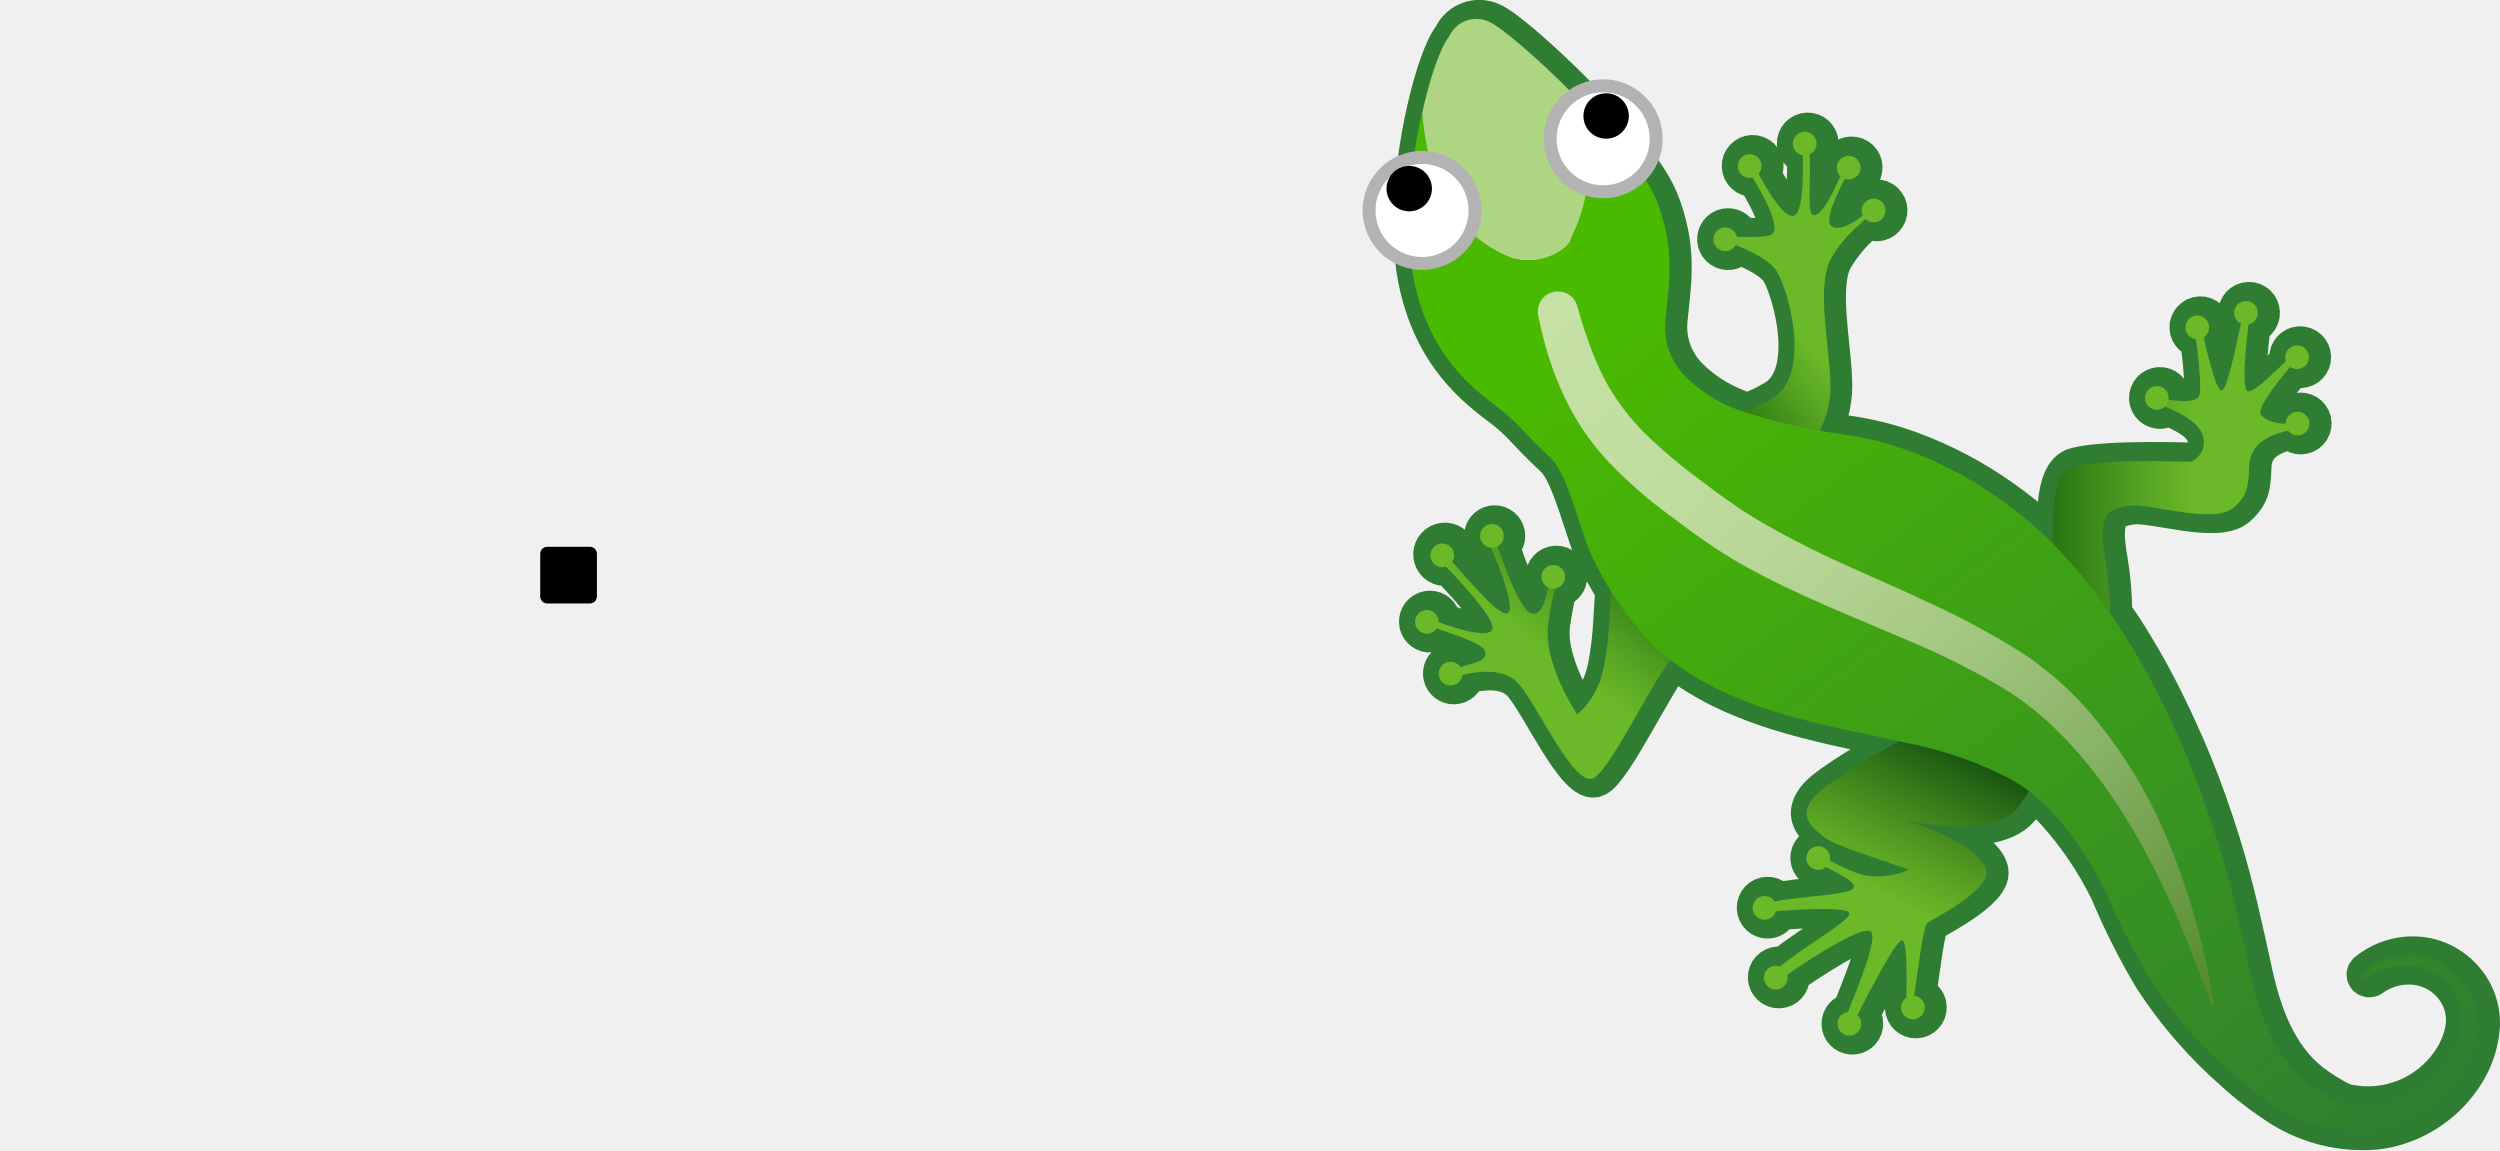
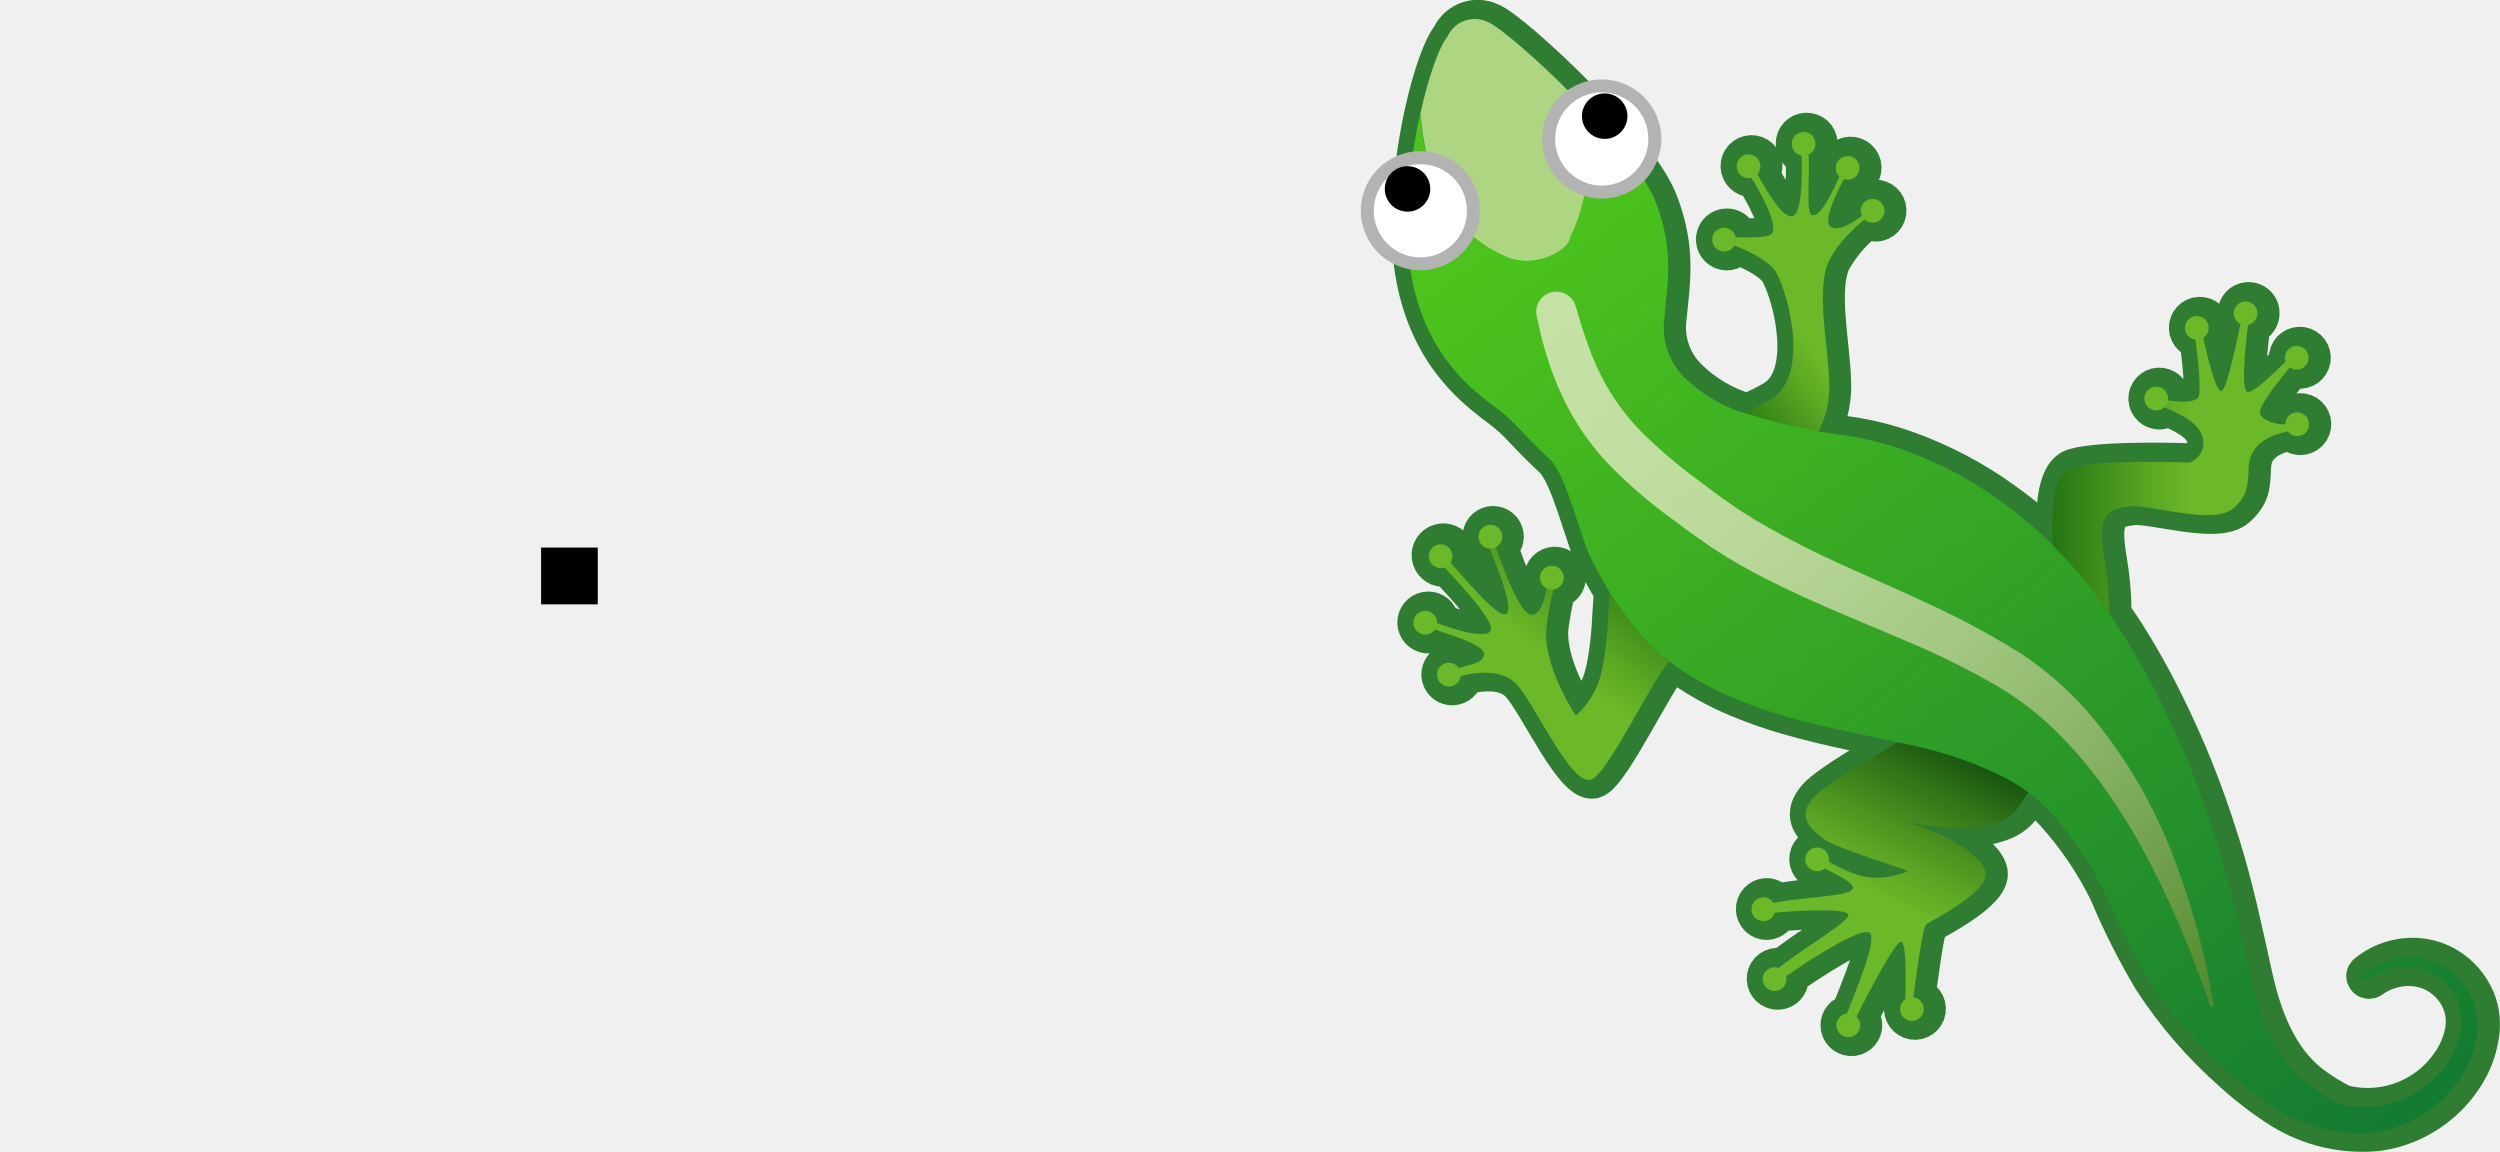
- <svg xmlns="http://www.w3.org/2000/svg" xmlns:xlink="http://www.w3.org/1999/xlink" width="263.75mm" height="121.35mm" version="1.1" viewBox="0 0 263.75 121.35">
+ <svg xmlns="http://www.w3.org/2000/svg" xmlns:xlink="http://www.w3.org/1999/xlink" width="263.36mm" height="121.35mm" version="1.1" viewBox="0 0 263.36 121.35">
  <defs>
    <linearGradient id="linear-gradient" x1="205.45" x2="218.79" y1="617.74" y2="599.78" gradientTransform="rotate(14.573 2375.9 -345.55)" gradientUnits="userSpaceOnUse">
      <stop stop-color="#13630f" offset="0" />
      <stop stop-color="#2a7915" offset=".139" />
      <stop stop-color="#59a623" offset=".457" />
      <stop stop-color="#6bb828" offset=".616" />
-     </linearGradient>
-     <linearGradient id="linear-gradient-2" x1="32.084" x2="16.132" y1="772.52" y2="793.38" gradientTransform="translate(-4.18 -717.55)" xlink:href="#linear-gradient" />
-     <linearGradient id="linear-gradient-3" x1="73.64" x2="102.73" y1="770.65" y2="770.65" gradientTransform="translate(-4.18 -717.55)" xlink:href="#linear-gradient" />
-     <linearGradient id="linear-gradient-4" x1="66.255" x2="53.119" y1="795.19" y2="821.73" gradientTransform="translate(-4.18 -717.55)" gradientUnits="userSpaceOnUse">
-       <stop stop-color="#134e0f" offset="0" />
-       <stop stop-color="#357719" offset=".21" />
-       <stop stop-color="#5ca624" offset=".48" />
-       <stop stop-color="#6bb828" offset=".616" />
-     </linearGradient>
-     <linearGradient id="linear-gradient-5" x1="9.811" x2="109.67" y1="715.42" y2="845.35" gradientTransform="translate(-4.18 -717.55)" gradientUnits="userSpaceOnUse">
-       <stop stop-color="#4aba00" offset=".24" />
-       <stop stop-color="#49b802" offset=".268" />
-       <stop stop-color="#2e7d32" offset="1" />
    </linearGradient>
    <linearGradient id="linear-gradient-6" x1="25.16" x2="94.433" y1="747.27" y2="820.74" gradientTransform="translate(-4.18 -717.55)" gradientUnits="userSpaceOnUse">
      <stop stop-color="#c5e1a5" offset=".017" />
      <stop stop-color="#c1dea1" offset=".198" />
      <stop stop-color="#b6d595" offset=".379" />
      <stop stop-color="#a3c781" offset=".559" />
      <stop stop-color="#88b265" offset=".739" />
      <stop stop-color="#669841" offset=".918" />
      <stop stop-color="#558b2f" offset=".997" />
    </linearGradient>
-     <linearGradient id="linearGradient3233" x1="205.45" x2="218.79" y1="617.74" y2="599.78" gradientTransform="rotate(14.573 2375.9 -345.55)" gradientUnits="userSpaceOnUse" xlink:href="#linear-gradient" />
+     <linearGradient id="linearGradient3088" x1="205.45" x2="218.79" y1="617.74" y2="599.78" gradientTransform="matrix(.79882 .20767 -.20767 .79882 15.595 -492.9)" gradientUnits="userSpaceOnUse" xlink:href="#linear-gradient" />
+     <linearGradient id="linear-gradient-2-0" x1="32.084" x2="16.132" y1="772.52" y2="793.38" gradientTransform="matrix(.82538 0 0 .82538 20.818 -582.56)" xlink:href="#linear-gradient" />
+     <linearGradient id="linear-gradient-3-5" x1="73.64" x2="102.73" y1="770.65" y2="770.65" gradientTransform="matrix(.82538 0 0 .82538 20.818 -582.56)" xlink:href="#linear-gradient" />
+     <linearGradient id="linear-gradient-4-5" x1="66.255" x2="53.119" y1="795.19" y2="821.73" gradientTransform="matrix(.82538 0 0 .82538 20.818 -582.56)" gradientUnits="userSpaceOnUse">
+       <stop stop-color="#134e0f" offset="0" />
+       <stop stop-color="#357719" offset=".21" />
+       <stop stop-color="#5ca624" offset=".48" />
+       <stop stop-color="#6bb828" offset=".616" />
+     </linearGradient>
+     <linearGradient id="linear-gradient-5-2" x1="9.811" x2="109.41" y1="715.42" y2="846.86" gradientTransform="matrix(.82538 0 0 .82538 20.818 -582.56)" gradientUnits="userSpaceOnUse" xlink:href="#linear-gradient-6">
+       <stop stop-color="#4cc41c" offset=".163" />
+       <stop stop-color="#173" offset="1" />
+     </linearGradient>
+     <linearGradient id="linearGradient8879" x1="25.16" x2="94.433" y1="747.27" y2="820.74" gradientTransform="matrix(.82538 0 0 .82538 20.818 -582.56)" gradientUnits="userSpaceOnUse" xlink:href="#linear-gradient-6" />
  </defs>
  <g transform="translate(-75.906 -79.156)">
-     <g transform="matrix(1.002 0 0 1.002 219.66 79.148)">
-       <path transform="translate(0 -.00187)" d="m117.26 105.12a7.341 7.341 0 0 0-2.24-2.97 7.076 7.076 0 0 0-2.97-1.4 7.362 7.362 0 0 0-2.76-0.04 7.735 7.735 0 0 0-2 0.63 7.641 7.641 0 0 0-1.16 0.69c-0.25 0.19-0.38 0.29-0.38 0.29a0.392 0.392 0 0 0-0.08 0.53 0.399 0.399 0 0 0 0.555 0.101l0.015-0.011s0.12-0.08 0.35-0.24a7.176 7.176 0 0 1 1.06-0.54 6.88 6.88 0 0 1 1.78-0.45 6.226 6.226 0 0 1 2.32 0.17 5.748 5.748 0 0 1 2.39 1.3 5.859 5.859 0 0 1 1.65 2.48 5.678 5.678 0 0 1 0.11 3.12 8.77 8.77 0 0 1-1.38 3.06 10.54 10.54 0 0 1-10.76 4.34c-0.19-0.04-0.38-0.1-0.57-0.15a20.972 20.972 0 0 1-3.32-2.07c-3.44-2.68-5.07-7.05-6.01-11.3-1.05-4.76-2.01-9.35-3.47-14.01-0.85-2.71-1.79-5.4-2.86-8.04-0.87-2.15-1.85-4.32-2.91-6.47a76.27 76.27 0 0 0-4.49-7.97c-0.35-0.54-0.73-1.07-1.1-1.6a33.32 33.32 0 0 0-0.48-5.63c-0.81-4.68 0.1-5.41 2.56-5.71 2.18-0.26 8.91 2.02 10.97 0.2 1.57-1.38 1.53-2.42 1.62-4.38 0.13-2.69 2.72-3.41 4.07-3.7a1.291 1.291 0 0 0 0.8 0.49 1.256 1.256 0 1 0-1.04-1.44 1.342 1.342 0 0 0 0.01 0.2 3.323 3.323 0 0 1-2.61-0.98c-0.44-0.68 1.85-3.5 3.08-4.98a1.462 1.462 0 0 0 0.51 0.22 1.256 1.256 0 1 0-1.04-1.44 1.241 1.241 0 0 0 0.07 0.61c-1.14 1.13-3.37 3.31-3.98 3.18-0.73-0.16-0.22-4.84 0.05-7.04a1.239 1.239 0 0 0 0.95-1.02 1.256 1.256 0 1 0-2.48-0.4 1.242 1.242 0 0 0 0.73 1.32c-0.49 2.21-1.44 6.9-1.99 7.03-0.59 0.15-1.42-3.36-1.93-5.59a1.23 1.23 0 0 0 0.55-0.84 1.256 1.256 0 1 0-1.44 1.04h0.05c0.3 2.11 0.63 5.44 0.32 6-0.37 0.66-2.04 0.55-3.19 0.37a1.254 1.254 0 1 0-1.44 1.07 1.222 1.222 0 0 0 1.04-0.34c1.69 0.74 3.55 1.61 3.99 3.07a2.183 2.183 0 0 1-1.32 2.74s-9.33-0.36-12.43 0.53c-2.11 0.6-2.12 4.87-1.96 8.21-0.5-0.5-0.99-1.02-1.51-1.49a43.44 43.44 0 0 0-4.06-3.25 41.036 41.036 0 0 0-9.93-5.24 31.977 31.977 0 0 0-6.39-1.6c-0.89-0.13-1.8-0.27-2.72-0.43a10.838 10.838 0 0 0 1.08-5.35c-0.09-3.7-1.46-9.8 0.06-12.69a14.852 14.852 0 0 1 3.68-4.23 1.189 1.189 0 0 0 0.63 0.32 1.256 1.256 0 1 0-1.04-1.44 1.182 1.182 0 0 0 0.13 0.72c-1.12 0.91-2.61 1.68-3.32 1.12-0.8-0.62 0.64-3.47 1.42-4.99a1.066 1.066 0 0 0 0.19 0.07 1.256 1.256 0 1 0-1.04-1.44 1.229 1.229 0 0 0 0.39 1.09c-0.71 1.61-2.11 4.59-2.97 4.04-0.54-0.35-0.13-4.05-0.29-6.33a1.234 1.234 0 0 0 0.73-0.92 1.256 1.256 0 1 0-1.44 1.04c0.06 1.89 0.05 5.99-0.92 6.35-0.91 0.34-2.37-1.9-3.76-4.41a1.195 1.195 0 0 0 0.32-0.62 1.256 1.256 0 1 0-1.44 1.04 1.199 1.199 0 0 0 0.5-0.02c0.85 1.4 2.89 4.88 2.13 5.87-0.35 0.46-2.24 0.39-3.79 0.37a1.234 1.234 0 0 0-1.02-0.99 1.256 1.256 0 1 0 0.88 1.86c1.64 0.62 3.78 1.71 4.41 2.86 1.36 2.45 3.57 10.91-0.64 13.38a20.24 20.24 0 0 1-2.74 1.33 14.841 14.841 0 0 1-6.21-3.65 7.453 7.453 0 0 1-2.18-6c0.26-2.81 0.72-5.37 0.22-8.48a19.357 19.357 0 0 0-1.29-4.46c-0.09-0.22-0.23-0.46-0.35-0.7-1.42-2.74-4.79-6.62-8.2-10.07-3.85-3.89-7.75-7.23-8.97-7.72a3.133 3.133 0 0 0-4.171 1.496l-0.029 0.064c-0.87 1.04-1.98 4.14-2.84 8.04-1.18 5.35-1.89 12.22-0.86 17.46 1.62 8.21 6.4 11.68 9.02 13.66 1.94 1.47 2.29 2.29 5.45 5.25 1.81 1.69 3.21 8.21 4.37 10.46 0.59 1.15 1.23 2.31 1.93 3.46l-0.17 2.65s-0.2 5.34-1.27 7.47a8.284 8.284 0 0 1-2.14 2.9s-3.66-5.41-3.05-9.52a36.157 36.157 0 0 1 0.72-3.74 1.241 1.241 0 0 0 1.06-1.03 1.256 1.256 0 0 0-2.48-0.4 1.227 1.227 0 0 0 0.69 1.3c-0.23 1.18-0.63 2.81-1.61 2.78-1.24-0.04-2.98-4.9-3.73-7.1a1.224 1.224 0 1 0-0.77 0.15c0.04 0.01 0.07-0.01 0.1 0 0.8 2 2.62 6.42 1.73 6.89-0.83 0.44-4.02-3.34-5.81-5.4a1.336 1.336 0 1 0-0.67 0.5c1.44 1.48 5.46 5.77 4.83 6.69-0.55 0.81-3.68-0.11-5.59-0.85a1.241 1.241 0 0 0-1.03-1.26 1.256 1.256 0 1 0 0.82 1.95c1.84 0.63 5.29 1.65 5.14 2.64-0.13 0.89-1.24 0.96-2.64 1.4a1.245 1.245 0 1 0 0.21 0.9v-0.06c1.56-0.38 4.34-0.82 5.9 0.9 1.96 2.15 5.83 10.96 7.89 9.96 1.8-0.87 6.14-10.1 8.14-12.44a30.932 30.932 0 0 0 6.98 3.99 46.68 46.68 0 0 0 5.33 1.85c2.18 0.63 4.4 1.14 6.62 1.62 1.62 0.36 3.36 0.7 5.13 1.1-2.26 1.27-7.62 4.36-8.89 5.79-1.63 1.83-0.61 3.05 0.71 4.07 0.83 0.64 0.37 0.7 9.25 3.66a8.305 8.305 0 0 1-3.66 0.71c-1.51 0-3.45-1-4.72-1.68 0-0.02 0.01-0.03 0.02-0.05a1.256 1.256 0 1 0-1.44 1.04 1.237 1.237 0 0 0 1-0.29c1.28 0.66 3.83 1.79 2.7 2.4-1.07 0.57-5.65 0.71-8.09 1.24a1.234 1.234 0 0 0-0.85-0.58 1.256 1.256 0 0 0-0.4 2.48 1.236 1.236 0 0 0 1.37-0.87c1.59-0.15 7.39-0.57 7.76 0.17 0.34 0.67-4.9 3.63-7.32 5.65a1.705 1.705 0 0 0-0.24-0.09 1.256 1.256 0 1 0 1.04 1.44 1.145 1.145 0 0 0-0.02-0.49c1.65-1.18 7.87-5.3 8.79-4.56 0.82 0.65-1.35 5.78-2.41 8.49a1.248 1.248 0 1 0 1.38 1.43 1.229 1.229 0 0 0-0.39-1.09c0.94-1.89 4.07-7.99 4.71-7.89 0.59 0.09 0.45 4.46 0.45 6.03a1.243 1.243 0 0 0-0.56 0.84 1.256 1.256 0 1 0 1.44-1.04h-0.06c0.42-2.85 0.96-7.39 1.42-7.7 0.61-0.41 6.51-3.35 6.2-5.39-0.31-2.03-4.78-4.27-7.93-5.18s8.54 2.54 11.39-1.73c0.39-0.58 0.72-1.08 1.03-1.53a15.042 15.042 0 0 1 2.38 2.13 36.359 36.359 0 0 1 5.71 8.44 71.907 71.907 0 0 0 4.64 9.19 47.627 47.627 0 0 0 8.42 9.72 37.265 37.265 0 0 0 5.12 3.91 16.329 16.329 0 0 0 9.82 2.36c0.3-0.03 0.6-0.07 0.9-0.13l0.23-0.04 0.24-0.05 0.41-0.1a13.739 13.739 0 0 0 1.84-0.63 13.047 13.047 0 0 0 5.98-5.19 10.603 10.603 0 0 0 1.43-3.81 7.12 7.12 0 0 0-0.36-3.99z" fill="none" stroke="#2e7d32" stroke-linecap="round" stroke-linejoin="round" stroke-width="4px" />
-       <path transform="translate(0 -.00187)" d="m40.73 18.152c0.3 0.52 3.37 5.25 2.46 6.43-0.47 0.61-3.62 0.28-5.12 0.39a0.224 0.224 0 0 0-0.04 0.44c1.53 0.4 4.83 1.79 5.64 3.26 1.36 2.45 3.57 10.91-0.64 13.38a25.6 25.6 0 0 1-9.08 3l-0.87 3.76 7.16 1.13 7.73-4.29a10.112 10.112 0 0 0 1.26-5.66c-0.09-3.7-1.46-9.8 0.06-12.69 1.46-2.79 4.33-4.63 4.55-5.01 0.22-0.37-0.2-0.51-0.41-0.28-1.08 1.12-3.18 2.49-4.07 1.8-1.01-0.78 1.59-5.18 1.85-5.87s-0.19-0.96-0.49-0.32-2.28 5.66-3.37 4.95c-0.65-0.42 0.07-5.64-0.46-7.48-0.29-1.02-0.61-0.18-0.58 0.36s0.33 6.82-0.88 7.26c-0.96 0.36-2.52-2.15-3.98-4.81-0.62-1.14-1.27-0.73-0.72 0.25z" fill="url(#linearGradient3233)" />
-       <path transform="translate(0 -.00187)" d="m26.01 64.862s-0.2 5.34-1.27 7.47a8.284 8.284 0 0 1-2.14 2.9s-3.66-5.41-3.05-9.52a23.57 23.57 0 0 1 1.03-4.74c0.19-0.58-0.57-0.8-0.8-0.19-0.24 0.61-0.47 3.9-1.84 3.85-1.5-0.05-3.76-7.24-4.06-8.08s-0.92-0.57-0.68 0.23 3.15 7.2 2.07 7.78c-0.94 0.5-4.91-4.43-6.45-6.11-0.47-0.52-1.3-0.18-0.54 0.71 0 0 6.1 6.09 5.34 7.2-0.66 0.96-5-0.53-6.56-1.25-0.51-0.24-0.95 0.15-0.32 0.64 0.63 0.5 6.4 1.81 6.21 3.09-0.15 0.99-1.52 0.96-3.17 1.58-1.07 0.4-1.18 1.15-0.2 0.9s4.87-1.5 6.83 0.66 5.83 10.96 7.89 9.96 7.46-12.96 8.84-12.98c0.94-0.01-6.73-10.5-6.73-10.5z" fill="url(#linear-gradient-2)" />
-       <path transform="translate(0 -.00187)" d="m69.46 61.442s3.35 1.73 3.46-0.51c0.1-2.24-1.26-10.9 1.8-11.77 3.1-0.89 12.43-0.53 12.43-0.53a2.183 2.183 0 0 0 1.32-2.74c-0.5-1.67-2.84-2.56-4.67-3.37-0.4-0.18-0.55-0.82 0.08-0.63s3.67 0.75 4.18-0.16c0.42-0.76-0.33-6.61-0.6-7.62s0.47-1.11 0.71-0.3c0.25 0.81 1.51 7.51 2.32 7.3 0.68-0.17 2.01-7.43 2.25-8.12 0.25-0.69 0.71-0.54 0.66 0.1s-1.09 7.92-0.17 8.12c0.72 0.16 3.76-2.98 4.5-3.69s1.03-0.25 0.66 0.25c-0.37 0.49-4.38 4.98-3.81 5.86 0.54 0.84 2.39 1.18 3.32 0.89 0.93-0.3 0.64 0.45 0.3 0.66-0.34 0.22-4.67 0.39-4.85 3.89-0.1 1.96-0.05 3-1.62 4.38-2.07 1.82-8.79-0.46-10.97-0.2-2.46 0.3-3.37 1.03-2.56 5.71s0.7 10.86-1.23 12.89-2.54 1.8-2.54 1.8z" fill="url(#linear-gradient-3)" />
-       <path transform="translate(0 -.00187)" d="m57.51 77.482s-8.29 4.53-9.91 6.36-0.61 3.05 0.71 4.07c0.83 0.64 0.37 0.7 9.25 3.66a8.305 8.305 0 0 1-3.66 0.71c-1.75 0-4.09-1.35-5.27-1.98s-1.22 0.15-0.41 0.7 4.55 1.99 3.23 2.7c-1.11 0.6-6.02 0.72-8.37 1.3-1.48 0.37-0.73 1.09 0.07 1 0.81-0.1 7.69-0.67 8.09 0.14 0.35 0.7-5.35 3.88-7.61 5.9-1.37 1.22 0.07 1.4 0.7 0.89 0.63-0.52 8.15-5.66 9.17-4.84 0.85 0.68-1.56 6.29-2.55 8.86-0.55 1.44 0.59 1.11 0.89 0.48s4.24-8.52 4.97-8.41c0.64 0.1 0.42 5.24 0.45 6.37s0.63 0.71 0.73 0.06c0.42-2.76 1.01-7.97 1.5-8.3 0.61-0.41 6.51-3.35 6.2-5.39-0.3-2.03-4.78-4.27-7.93-5.18s8.54 2.54 11.39-1.73 3.35-4.88 3.35-4.88z" fill="url(#linear-gradient-4)" />
-       <g fill="#6bb828">
-         <circle cx="87.89" cy="34.48" r="1.25" />
-         <circle cx="40.76" cy="17.49" r="1.25" />
-         <circle cx="8.39" cy="58.48" r="1.25" />
-         <circle cx="6.77" cy="65.48" r="1.25" />
-         <circle cx="9.26" cy="70.93" r="1.25" />
-         <circle cx="47.97" cy="90.35" r="1.25" />
-         <circle cx="42.32" cy="95.6" r="1.25" />
-         <circle cx="43.5" cy="102.95" r="1.25" />
-         <circle cx="51.25" cy="107.8" r="1.25" />
-         <circle cx="57.94" cy="106.09" r="1.25" />
-         <circle cx="20.08" cy="60.74" r="1.25" />
-         <circle cx="46.55" cy="15.13" r="1.25" />
-         <circle cx="51.18" cy="17.66" r="1.25" />
-         <circle cx="53.8" cy="22.17" r="1.25" />
-         <circle cx="38.19" cy="25.2" r="1.25" />
-         <circle cx="13.62" cy="56.43" r="1.25" />
-         <circle cx="93.01" cy="32.95" r="1.25" />
-         <circle cx="98.39" cy="37.62" r="1.25" />
-         <circle cx="98.44" cy="44.61" r="1.25" />
-         <circle cx="83.63" cy="41.91" r="1.25" />
+     <g transform="matrix(1.214 0 0 1.214 189.8 67.392)">
+       <path d="m121.05 96.447a6.059 6.059 0 0 0-1.849-2.451 5.84 5.84 0 0 0-2.451-1.155 6.077 6.077 0 0 0-2.278-0.033 6.384 6.384 0 0 0-1.651 0.52 6.307 6.307 0 0 0-0.957 0.57c-0.206 0.157-0.314 0.239-0.314 0.239a0.323 0.323 0 0 0-0.066 0.437 0.329 0.329 0 0 0 0.458 0.083l0.012-0.009s0.099-0.066 0.289-0.198a5.923 5.923 0 0 1 0.875-0.446 5.679 5.679 0 0 1 1.469-0.371 5.138 5.138 0 0 1 1.915 0.14 4.745 4.745 0 0 1 1.973 1.073 4.836 4.836 0 0 1 1.362 2.047 4.687 4.687 0 0 1 0.091 2.575 7.238 7.238 0 0 1-1.139 2.526 8.699 8.699 0 0 1-8.881 3.582c-0.157-0.033-0.314-0.083-0.47-0.124a17.31 17.31 0 0 1-2.74-1.708c-2.839-2.212-4.185-5.819-4.96-9.327-0.867-3.929-1.659-7.717-2.864-11.564-0.702-2.237-1.477-4.457-2.361-6.636-0.718-1.775-1.527-3.566-2.402-5.34a62.951 62.951 0 0 0-3.706-6.578c-0.289-0.446-0.603-0.883-0.908-1.321a27.502 27.502 0 0 0-0.396-4.647c-0.669-3.863 0.083-4.465 2.113-4.713 1.799-0.215 7.354 1.667 9.054 0.165 1.296-1.139 1.263-1.997 1.337-3.615 0.107-2.22 2.245-2.814 3.359-3.054a1.066 1.066 0 0 0 0.66 0.404 1.037 1.037 0 1 0-0.858-1.188 1.108 1.108 0 0 0 8e-3 0.165 2.743 2.743 0 0 1-2.154-0.809c-0.363-0.561 1.527-2.889 2.542-4.11a1.207 1.207 0 0 0 0.421 0.182 1.037 1.037 0 1 0-0.858-1.188 1.025 1.025 0 0 0 0.058 0.503c-0.941 0.933-2.781 2.732-3.285 2.625-0.603-0.132-0.182-3.995 0.041-5.811a1.023 1.023 0 0 0 0.784-0.842 1.037 1.037 0 1 0-2.047-0.33 1.025 1.025 0 0 0 0.603 1.089c-0.404 1.824-1.188 5.695-1.643 5.802-0.487 0.124-1.172-2.773-1.593-4.614a1.015 1.015 0 0 0 0.454-0.693 1.037 1.037 0 1 0-1.188 0.858h0.041c0.248 1.742 0.52 4.49 0.264 4.952-0.305 0.545-1.684 0.454-2.633 0.305a1.035 1.035 0 1 0-1.188 0.883 1.009 1.009 0 0 0 0.858-0.281c1.395 0.611 2.93 1.329 3.293 2.534a1.802 1.802 0 0 1-1.089 2.261s-7.701-0.297-10.259 0.437c-1.742 0.495-1.75 4.02-1.618 6.776-0.413-0.413-0.817-0.842-1.246-1.23a35.854 35.854 0 0 0-3.351-2.683 33.87 33.87 0 0 0-8.196-4.325 26.393 26.393 0 0 0-5.274-1.321c-0.735-0.107-1.486-0.223-2.245-0.355a8.946 8.946 0 0 0 0.891-4.416c-0.074-3.054-1.205-8.089 0.05-10.474a12.258 12.258 0 0 1 3.037-3.491 0.981 0.981 0 0 0 0.52 0.264 1.037 1.037 0 1 0-0.858-1.188 0.976 0.976 0 0 0 0.107 0.594c-0.924 0.751-2.154 1.387-2.74 0.924-0.66-0.512 0.528-2.864 1.172-4.119a0.88 0.88 0 0 0 0.157 0.058 1.037 1.037 0 1 0-0.858-1.188 1.015 1.015 0 0 0 0.322 0.9c-0.586 1.329-1.742 3.788-2.451 3.334-0.446-0.289-0.107-3.343-0.239-5.225a1.018 1.018 0 0 0 0.603-0.759 1.037 1.037 0 1 0-1.188 0.858c0.05 1.56 0.041 4.944-0.759 5.241-0.751 0.281-1.956-1.568-3.103-3.64a0.987 0.987 0 0 0 0.264-0.512 1.037 1.037 0 1 0-1.188 0.858 0.99 0.99 0 0 0 0.413-0.017c0.702 1.155 2.385 4.028 1.758 4.845-0.289 0.38-1.849 0.322-3.128 0.305a1.018 1.018 0 0 0-0.842-0.817 1.037 1.037 0 1 0 0.726 1.535c1.354 0.512 3.12 1.411 3.64 2.361 1.123 2.022 2.947 9.005-0.528 11.044a16.706 16.706 0 0 1-2.261 1.098 12.249 12.249 0 0 1-5.126-3.013 6.152 6.152 0 0 1-1.799-4.952c0.215-2.319 0.594-4.432 0.182-6.999a15.976 15.976 0 0 0-1.065-3.681c-0.074-0.182-0.19-0.38-0.289-0.578-1.172-2.261-3.954-5.464-6.768-8.312-3.178-3.211-6.397-5.968-7.404-6.372a2.586 2.586 0 0 0-3.442 1.235l-0.024 0.053c-0.718 0.858-1.634 3.417-2.344 6.636-0.974 4.416-1.56 10.086-0.71 14.411 1.337 6.776 5.282 9.64 7.445 11.275 1.601 1.213 1.89 1.89 4.498 4.333 1.494 1.395 2.65 6.776 3.607 8.633 0.487 0.949 1.015 1.907 1.593 2.856l-0.14 2.187s-0.165 4.407-1.048 6.166a6.837 6.837 0 0 1-1.766 2.394s-3.021-4.465-2.517-7.858a29.843 29.843 0 0 1 0.594-3.087 1.024 1.024 0 0 0 0.875-0.85 1.037 1.037 0 0 0-2.047-0.33 1.013 1.013 0 0 0 0.57 1.073c-0.19 0.974-0.52 2.319-1.329 2.295-1.024-0.033-2.46-4.044-3.079-5.86a1.011 1.011 0 1 0-0.636 0.124c0.033 0.008 0.058-0.008 0.083 0 0.66 1.651 2.163 5.299 1.428 5.687-0.685 0.363-3.318-2.757-4.795-4.457a1.103 1.103 0 1 0-0.553 0.413c1.188 1.222 4.507 4.762 3.987 5.522-0.454 0.669-3.037-0.091-4.614-0.702a1.024 1.024 0 0 0-0.85-1.04 1.037 1.037 0 1 0 0.677 1.609c1.519 0.52 4.366 1.362 4.242 2.179-0.107 0.735-1.024 0.792-2.179 1.155a1.028 1.028 0 1 0 0.173 0.743v-0.05c1.288-0.314 3.582-0.677 4.87 0.743 1.618 1.775 4.812 9.046 6.512 8.221 1.486-0.718 5.068-8.336 6.719-10.268a25.53 25.53 0 0 0 5.761 3.293 38.529 38.529 0 0 0 4.399 1.527c1.799 0.52 3.632 0.941 5.464 1.337 1.337 0.297 2.773 0.578 4.234 0.908-1.865 1.048-6.289 3.599-7.338 4.779-1.345 1.51-0.503 2.517 0.586 3.359 0.685 0.528 0.305 0.578 7.635 3.021a6.855 6.855 0 0 1-3.021 0.586c-1.246 0-2.848-0.825-3.896-1.387 0-0.017 0.008-0.025 0.017-0.041a1.037 1.037 0 1 0-1.188 0.858 1.021 1.021 0 0 0 0.825-0.239c1.056 0.545 3.161 1.477 2.228 1.981-0.883 0.47-4.663 0.586-6.677 1.024a1.018 1.018 0 0 0-0.702-0.479 1.037 1.037 0 0 0-0.33 2.047 1.02 1.02 0 0 0 1.131-0.718c1.312-0.124 6.099-0.47 6.405 0.14 0.281 0.553-4.044 2.996-6.042 4.663a1.407 1.407 0 0 0-0.198-0.074 1.037 1.037 0 1 0 0.858 1.188 0.945 0.945 0 0 0-0.017-0.404c1.362-0.974 6.496-4.375 7.255-3.764 0.677 0.536-1.114 4.771-1.989 7.007a1.03 1.03 0 1 0 1.139 1.18 1.015 1.015 0 0 0-0.322-0.9c0.776-1.56 3.359-6.595 3.888-6.512 0.487 0.074 0.371 3.681 0.371 4.977a1.026 1.026 0 0 0-0.462 0.693 1.037 1.037 0 1 0 1.188-0.858h-0.05c0.347-2.352 0.792-6.099 1.172-6.355 0.503-0.338 5.373-2.765 5.117-4.449-0.256-1.675-3.945-3.524-6.545-4.275-2.6-0.751 7.049 2.096 9.401-1.428 0.322-0.479 0.594-0.891 0.85-1.263a12.415 12.415 0 0 1 1.964 1.758 30.01 30.01 0 0 1 4.713 6.966 59.35 59.35 0 0 0 3.83 7.585 39.31 39.31 0 0 0 6.95 8.023 30.757 30.757 0 0 0 4.226 3.227 13.477 13.477 0 0 0 8.105 1.948c0.248-0.025 0.495-0.058 0.743-0.107l0.19-0.033 0.198-0.041 0.338-0.083a11.34 11.34 0 0 0 1.519-0.52 10.768 10.768 0 0 0 4.936-4.284 8.752 8.752 0 0 0 1.18-3.145 5.877 5.877 0 0 0-0.297-3.293z" fill="none" stroke="#2e7d32" stroke-linecap="round" stroke-linejoin="round" stroke-width="3.301px" />
+       <g stroke-width=".825">
+         <path d="m57.885 24.664c0.248 0.429 2.781 4.333 2.03 5.307-0.388 0.503-2.988 0.231-4.226 0.322a0.185 0.185 0 0 0-0.033 0.363c1.263 0.33 3.987 1.477 4.655 2.691 1.123 2.022 2.947 9.005-0.528 11.044a21.129 21.129 0 0 1-7.494 2.476l-0.718 3.103 5.91 0.933 6.38-3.541a8.346 8.346 0 0 0 1.04-4.672c-0.074-3.054-1.205-8.089 0.05-10.474 1.205-2.303 3.574-3.821 3.756-4.135 0.182-0.305-0.165-0.421-0.338-0.231-0.891 0.924-2.625 2.055-3.359 1.486-0.834-0.644 1.312-4.275 1.527-4.845 0.215-0.57-0.157-0.792-0.404-0.264-0.248 0.528-1.882 4.672-2.781 4.086-0.536-0.347 0.058-4.655-0.38-6.174-0.239-0.842-0.503-0.149-0.479 0.297 0.025 0.446 0.272 5.629-0.726 5.992-0.792 0.297-2.08-1.775-3.285-3.97-0.512-0.941-1.048-0.603-0.594 0.206z" fill="url(#linearGradient3088)" />
+         <path d="m45.736 63.218s-0.165 4.407-1.048 6.166a6.837 6.837 0 0 1-1.766 2.394s-3.021-4.465-2.517-7.858a19.454 19.454 0 0 1 0.85-3.912c0.157-0.479-0.47-0.66-0.66-0.157-0.198 0.503-0.388 3.219-1.519 3.178-1.238-0.041-3.103-5.976-3.351-6.669s-0.759-0.47-0.561 0.19c0.198 0.66 2.6 5.943 1.708 6.421-0.776 0.413-4.053-3.656-5.324-5.043-0.388-0.429-1.073-0.149-0.446 0.586 0 0 5.035 5.027 4.407 5.943-0.545 0.792-4.127-0.437-5.415-1.032-0.421-0.198-0.784 0.124-0.264 0.528 0.52 0.413 5.282 1.494 5.126 2.55-0.124 0.817-1.255 0.792-2.616 1.304-0.883 0.33-0.974 0.949-0.165 0.743 0.809-0.206 4.02-1.238 5.637 0.545 1.618 1.783 4.812 9.046 6.512 8.221s6.157-10.697 7.296-10.713c0.776-0.008-5.555-8.666-5.555-8.666z" fill="url(#linear-gradient-2-0)" />
+         <path d="m81.598 60.395s2.765 1.428 2.856-0.421c0.083-1.849-1.04-8.997 1.486-9.715 2.559-0.735 10.259-0.437 10.259-0.437a1.802 1.802 0 0 0 1.089-2.261c-0.413-1.378-2.344-2.113-3.854-2.781-0.33-0.149-0.454-0.677 0.066-0.52 0.52 0.157 3.029 0.619 3.45-0.132 0.347-0.627-0.272-5.456-0.495-6.289-0.223-0.834 0.388-0.916 0.586-0.248 0.206 0.669 1.246 6.199 1.915 6.025 0.561-0.14 1.659-6.133 1.857-6.702 0.206-0.57 0.586-0.446 0.545 0.083-0.041 0.528-0.9 6.537-0.14 6.702 0.594 0.132 3.103-2.46 3.714-3.046s0.85-0.206 0.545 0.206c-0.305 0.404-3.615 4.11-3.145 4.837 0.446 0.693 1.973 0.974 2.74 0.735 0.768-0.248 0.528 0.371 0.248 0.545-0.281 0.182-3.854 0.322-4.003 3.211-0.083 1.618-0.041 2.476-1.337 3.615-1.708 1.502-7.255-0.38-9.054-0.165-2.03 0.248-2.781 0.85-2.113 4.713 0.669 3.863 0.578 8.964-1.015 10.639-1.593 1.675-2.096 1.486-2.096 1.486z" fill="url(#linear-gradient-3-5)" />
+         <path d="m71.735 73.634s-6.842 3.739-8.18 5.249c-1.337 1.51-0.503 2.517 0.586 3.359 0.685 0.528 0.305 0.578 7.635 3.021a6.855 6.855 0 0 1-3.021 0.586c-1.444 0-3.376-1.114-4.35-1.634s-1.007 0.124-0.338 0.578 3.756 1.643 2.666 2.228c-0.916 0.495-4.969 0.594-6.908 1.073-1.222 0.305-0.603 0.9 0.058 0.825 0.669-0.083 6.347-0.553 6.677 0.116 0.289 0.578-4.416 3.203-6.281 4.87-1.131 1.007 0.058 1.155 0.578 0.735 0.52-0.429 6.727-4.672 7.569-3.995 0.702 0.561-1.288 5.192-2.105 7.313-0.454 1.188 0.487 0.916 0.735 0.396s3.5-7.032 4.102-6.941c0.528 0.083 0.347 4.325 0.371 5.258 0.025 0.933 0.52 0.586 0.603 0.05 0.347-2.278 0.834-6.578 1.238-6.851 0.503-0.338 5.373-2.765 5.117-4.449-0.248-1.675-3.945-3.524-6.545-4.275s7.049 2.096 9.401-1.428c2.352-3.524 2.765-4.028 2.765-4.028z" fill="url(#linear-gradient-4-5)" />
      </g>
-       <path transform="translate(0 -.00187)" d="m116.91 105.12a7.341 7.341 0 0 0-2.24-2.97 7.076 7.076 0 0 0-2.97-1.4 7.362 7.362 0 0 0-2.76-0.04 7.735 7.735 0 0 0-2 0.63 7.641 7.641 0 0 0-1.16 0.69c-0.25 0.19-0.38 0.29-0.38 0.29a0.392 0.392 0 0 0-0.08 0.53 0.399 0.399 0 0 0 0.555 0.101l0.015-0.011s0.12-0.08 0.35-0.24a7.176 7.176 0 0 1 1.06-0.54 6.88 6.88 0 0 1 1.78-0.45 6.226 6.226 0 0 1 2.32 0.17 5.748 5.748 0 0 1 2.39 1.3 5.86 5.86 0 0 1 1.65 2.48 5.679 5.679 0 0 1 0.11 3.12 8.77 8.77 0 0 1-1.38 3.06 10.54 10.54 0 0 1-10.76 4.34c-0.19-0.04-0.38-0.1-0.57-0.15a20.974 20.974 0 0 1-3.32-2.07c-3.44-2.68-5.07-7.05-6.01-11.3-1.05-4.76-2.01-9.35-3.47-14.01-0.85-2.71-1.79-5.4-2.86-8.04-0.87-2.15-1.85-4.32-2.91-6.47a76.266 76.266 0 0 0-4.49-7.97 52.012 52.012 0 0 0-8.54-10.3 43.436 43.436 0 0 0-4.06-3.25 41.037 41.037 0 0 0-9.93-5.24 31.977 31.977 0 0 0-6.39-1.6 59.656 59.656 0 0 1-10.05-2.21 15.456 15.456 0 0 1-6.75-3.84 7.453 7.453 0 0 1-2.18-6c0.26-2.81 0.72-5.37 0.22-8.48a19.357 19.357 0 0 0-1.29-4.46c-0.09-0.22-0.23-0.46-0.35-0.7-1.42-2.74-4.79-6.62-8.2-10.07 1.81 4.83 2.21 9.9-0.32 14.98 0 1.05-3.15 3.15-6.3 2.1-6.42-2.57-8.91-8.68-9.4-15.19-1.18 5.35-1.89 12.22-0.86 17.46 1.62 8.21 6.4 11.68 9.02 13.66 1.94 1.47 2.29 2.29 5.45 5.25 1.81 1.69 3.21 8.21 4.37 10.46a36.068 36.068 0 0 0 6.16 9.02c0.38 0.38 0.77 0.74 1.18 1.08a30.159 30.159 0 0 0 7.83 4.64 46.676 46.676 0 0 0 5.33 1.85c2.18 0.63 4.4 1.14 6.62 1.62 2.1 0.46 4.39 0.91 6.71 1.45a39.164 39.164 0 0 1 9.99 3.55 17.133 17.133 0 0 1 4.5 3.5 36.36 36.36 0 0 1 5.71 8.44 71.911 71.911 0 0 0 4.64 9.19 47.627 47.627 0 0 0 8.42 9.72 37.263 37.263 0 0 0 5.12 3.91 16.329 16.329 0 0 0 9.82 2.36c0.3-0.03 0.6-0.07 0.9-0.13l0.23-0.04 0.24-0.05 0.41-0.1a13.742 13.742 0 0 0 1.84-0.63 13.047 13.047 0 0 0 5.98-5.19 10.603 10.603 0 0 0 1.43-3.81 7.239 7.239 0 0 0-0.37-4z" fill="url(#linear-gradient-5)" />
-       <path transform="translate(0 -.00187)" d="m15.66 27.102c3.15 1.05 6.3-1.05 6.3-2.1 2.54-5.07 2.13-10.14 0.32-14.98-3.85-3.89-7.75-7.23-8.97-7.72a3.133 3.133 0 0 0-4.171 1.496l-0.029 0.064c-0.87 1.04-1.98 4.14-2.84 8.04 0.48 6.53 2.97 12.63 9.39 15.2z" fill="#aed581" />
-       <path transform="translate(0 -.00187)" d="m6.26 27.752a5.58 5.58 0 1 1 5.58-5.58 5.58 5.58 0 0 1-5.58 5.58z" fill="#fff" />
-       <path transform="translate(0 -.00187)" d="m6.26 17.272a4.9 4.9 0 1 1-4.9 4.9 4.895 4.895 0 0 1 4.89-4.9h0.01m0-1.37a6.26 6.26 0 1 0 6.26 6.26 6.26 6.26 0 0 0-6.26-6.26z" fill="#b3b3b3" />
-       <circle cx="4.91" cy="19.87" r="2.39" />
-       <path transform="translate(0 -.00187)" d="m25.34 20.202a5.58 5.58 0 1 1 5.58-5.58 5.582 5.582 0 0 1-5.58 5.58z" fill="#fff" />
-       <path transform="translate(0 -.00187)" d="m25.33 9.722a4.9 4.9 0 1 1-4.9 4.9 4.895 4.895 0 0 1 4.89-4.9h0.01m0-1.36a6.26 6.26 0 1 0 6.26 6.26 6.26 6.26 0 0 0-6.26-6.26z" fill="#b3b3b3" />
-       <circle cx="25.64" cy="12.22" r="2.39" />
-       <path transform="translate(0 -.00187)" d="m22.59 32.182s0.11 0.4 0.33 1.14c0.21 0.78 0.54 1.74 0.99 3.02a27.187 27.187 0 0 0 1.99 4.36 24.112 24.112 0 0 0 3.72 4.83 53.856 53.856 0 0 0 5.79 4.92c1.09 0.82 2.29 1.74 3.43 2.51l0.92 0.64 0.89 0.56c0.58 0.38 1.2 0.75 1.86 1.12a92.494 92.494 0 0 0 8.27 4.19c2.92 1.32 5.95 2.62 8.97 4.05a86.321 86.321 0 0 1 8.9 4.74l0.54 0.33 0.3 0.19 0.25 0.17c0.34 0.24 0.65 0.43 1.01 0.71 0.72 0.53 1.38 1.06 2.03 1.6a36.329 36.329 0 0 1 3.54 3.47 51.257 51.257 0 0 1 8.92 14.87 75.524 75.524 0 0 1 3.54 11.55c0.32 1.42 0.52 2.54 0.65 3.3 0.13 0.77 0.2 1.17 0.2 1.17a0.177 0.177 0 0 1-0.14 0.2 0.188 0.188 0 0 1-0.19-0.11s-0.54-1.56-1.56-4.25a98.814 98.814 0 0 0-4.81-10.8 61.362 61.362 0 0 0-3.99-6.7 45.384 45.384 0 0 0-5.4-6.62 32.202 32.202 0 0 0-3.31-2.96c-0.59-0.46-1.2-0.9-1.8-1.29-0.28-0.2-0.66-0.42-0.99-0.63l-0.26-0.16-0.22-0.13-0.51-0.29a78.548 78.548 0 0 0-8.57-4.25c-5.96-2.57-12.2-4.96-17.81-8.12-0.7-0.38-1.39-0.8-2.08-1.24l-1.02-0.65-0.92-0.64c-1.32-0.9-2.43-1.75-3.61-2.62a51.385 51.385 0 0 1-6.3-5.46 26.557 26.557 0 0 1-4.31-5.94 31.308 31.308 0 0 1-2.16-5.16c-0.47-1.45-0.76-2.67-0.92-3.39-0.17-0.75-0.26-1.16-0.26-1.16a2.121 2.121 0 0 1 4.1-1.07z" fill="url(#linear-gradient-6)" />
+       <g fill="#6bb828" stroke-width=".825">
+         <circle cx="96.81" cy="38.143" r="1.032" />
+         <circle cx="57.91" cy="24.12" r="1.032" />
+         <circle cx="31.192" cy="57.952" r="1.032" />
+         <circle cx="29.855" cy="63.729" r="1.032" />
+         <circle cx="31.911" cy="68.228" r="1.032" />
+         <circle cx="63.861" cy="84.257" r="1.032" />
+         <circle cx="59.198" cy="88.59" r="1.032" />
+         <circle cx="60.171" cy="94.656" r="1.032" />
+         <circle cx="66.568" cy="98.659" r="1.032" />
+         <circle cx="72.09" cy="97.248" r="1.032" />
+         <circle cx="40.841" cy="59.817" r="1.032" />
+         <circle cx="62.689" cy="22.172" r="1.032" />
+         <circle cx="66.51" cy="24.26" r="1.032" />
+         <circle cx="68.673" cy="27.982" r="1.032" />
+         <circle cx="55.789" cy="30.483" r="1.032" />
+         <circle cx="35.509" cy="56.26" r="1.032" />
+         <circle cx="101.04" cy="36.88" r="1.032" />
+         <circle cx="105.48" cy="40.734" r="1.032" />
+         <circle cx="105.52" cy="46.504" r="1.032" />
+         <circle cx="93.294" cy="44.275" r="1.032" />
+       </g>
+       <g stroke-width=".825">
+         <path d="m120.76 96.447a6.059 6.059 0 0 0-1.849-2.451 5.841 5.841 0 0 0-2.451-1.155 6.077 6.077 0 0 0-2.278-0.033 6.384 6.384 0 0 0-1.651 0.52 6.307 6.307 0 0 0-0.957 0.57c-0.206 0.157-0.314 0.239-0.314 0.239a0.323 0.323 0 0 0-0.066 0.437 0.329 0.329 0 0 0 0.458 0.083l0.012-0.009s0.099-0.066 0.289-0.198a5.923 5.923 0 0 1 0.875-0.446 5.678 5.678 0 0 1 1.469-0.371 5.138 5.138 0 0 1 1.915 0.14 4.745 4.745 0 0 1 1.973 1.073 4.836 4.836 0 0 1 1.362 2.047 4.687 4.687 0 0 1 0.091 2.575 7.238 7.238 0 0 1-1.139 2.526 8.699 8.699 0 0 1-8.881 3.582c-0.157-0.033-0.314-0.083-0.47-0.124a17.311 17.311 0 0 1-2.74-1.708c-2.839-2.212-4.185-5.819-4.96-9.327-0.867-3.929-1.659-7.717-2.864-11.564-0.702-2.237-1.477-4.457-2.361-6.636-0.718-1.775-1.527-3.566-2.402-5.34a62.948 62.948 0 0 0-3.706-6.578 42.93 42.93 0 0 0-7.049-8.501 35.851 35.851 0 0 0-3.351-2.683 33.871 33.871 0 0 0-8.196-4.325 26.393 26.393 0 0 0-5.274-1.321 49.239 49.239 0 0 1-8.295-1.824 12.757 12.757 0 0 1-5.571-3.169 6.152 6.152 0 0 1-1.799-4.952c0.215-2.319 0.594-4.432 0.182-6.999a15.977 15.977 0 0 0-1.065-3.681c-0.074-0.182-0.19-0.38-0.289-0.578-1.172-2.261-3.954-5.464-6.768-8.312 1.494 3.987 1.824 8.171-0.264 12.364 0 0.867-2.6 2.6-5.2 1.733-5.299-2.121-7.354-7.164-7.758-12.537-0.974 4.416-1.56 10.086-0.71 14.411 1.337 6.776 5.282 9.64 7.445 11.275 1.601 1.213 1.89 1.89 4.498 4.333 1.494 1.395 2.65 6.776 3.607 8.633a29.769 29.769 0 0 0 5.084 7.445c0.314 0.314 0.636 0.611 0.974 0.891a24.893 24.893 0 0 0 6.463 3.83 38.526 38.526 0 0 0 4.399 1.527c1.799 0.52 3.632 0.941 5.464 1.337 1.733 0.38 3.623 0.751 5.538 1.197a32.325 32.325 0 0 1 8.245 2.93 14.141 14.141 0 0 1 3.714 2.889 30.01 30.01 0 0 1 4.713 6.966 59.354 59.354 0 0 0 3.83 7.585 39.31 39.31 0 0 0 6.95 8.023 30.756 30.756 0 0 0 4.226 3.227 13.477 13.477 0 0 0 8.105 1.948c0.248-0.025 0.495-0.058 0.743-0.107l0.19-0.033 0.198-0.041 0.338-0.083a11.342 11.342 0 0 0 1.519-0.52 10.769 10.769 0 0 0 4.936-4.284 8.752 8.752 0 0 0 1.18-3.145 5.975 5.975 0 0 0-0.305-3.301z" fill="url(#linear-gradient-5-2)" />
+         <path d="m37.193 32.052c2.6 0.867 5.2-0.867 5.2-1.733 2.096-4.185 1.758-8.369 0.264-12.364-3.178-3.211-6.397-5.968-7.404-6.372a2.586 2.586 0 0 0-3.442 1.235l-0.024 0.053c-0.718 0.858-1.634 3.417-2.344 6.636 0.396 5.39 2.451 10.425 7.75 12.546z" fill="#aed581" />
+         <path d="m29.434 32.588a4.606 4.606 0 1 1 4.606-4.606 4.606 4.606 0 0 1-4.606 4.606z" fill="#fff" />
+         <path d="m29.434 23.938a4.044 4.044 0 1 1-4.044 4.044 4.04 4.04 0 0 1 4.036-4.044h8e-3m0-1.131a5.167 5.167 0 1 0 5.167 5.167 5.167 5.167 0 0 0-5.167-5.167z" fill="#b3b3b3" />
+         <circle cx="28.32" cy="26.084" r="1.973" />
+         <path d="m45.183 26.356a4.606 4.606 0 1 1 4.606-4.606 4.607 4.607 0 0 1-4.606 4.606z" fill="#fff" />
+         <path d="m45.174 17.706a4.044 4.044 0 1 1-4.044 4.044 4.04 4.04 0 0 1 4.036-4.044h8e-3m0-1.123a5.167 5.167 0 1 0 5.167 5.167 5.167 5.167 0 0 0-5.167-5.167z" fill="#b3b3b3" />
+         <circle cx="45.43" cy="19.77" r="1.973" />
+         <path d="m42.913 36.244s0.091 0.33 0.272 0.941c0.173 0.644 0.446 1.436 0.817 2.493a22.44 22.44 0 0 0 1.643 3.599 19.901 19.901 0 0 0 3.07 3.987 44.451 44.451 0 0 0 4.779 4.061c0.9 0.677 1.89 1.436 2.831 2.072l0.759 0.528 0.735 0.462c0.479 0.314 0.99 0.619 1.535 0.924a76.342 76.342 0 0 0 6.826 3.458c2.41 1.089 4.911 2.163 7.404 3.343a71.248 71.248 0 0 1 7.346 3.912l0.446 0.272 0.248 0.157 0.206 0.14c0.281 0.198 0.536 0.355 0.834 0.586 0.594 0.437 1.139 0.875 1.675 1.321a29.985 29.985 0 0 1 2.922 2.864 42.306 42.306 0 0 1 7.362 12.273 62.336 62.336 0 0 1 2.922 9.533c0.264 1.172 0.429 2.096 0.536 2.724 0.107 0.636 0.165 0.966 0.165 0.966a0.146 0.146 0 0 1-0.116 0.165 0.155 0.155 0 0 1-0.157-0.091s-0.446-1.288-1.288-3.508a81.559 81.559 0 0 0-3.97-8.914 50.646 50.646 0 0 0-3.293-5.53 37.459 37.459 0 0 0-4.457-5.464 26.579 26.579 0 0 0-2.732-2.443c-0.487-0.38-0.99-0.743-1.486-1.065-0.231-0.165-0.545-0.347-0.817-0.52l-0.215-0.132-0.182-0.107-0.421-0.239a64.832 64.832 0 0 0-7.074-3.508c-4.919-2.121-10.07-4.094-14.7-6.702-0.578-0.314-1.147-0.66-1.717-1.024l-0.842-0.536-0.759-0.528c-1.089-0.743-2.006-1.444-2.98-2.163a42.412 42.412 0 0 1-5.2-4.507 21.919 21.919 0 0 1-3.557-4.903 25.841 25.841 0 0 1-1.783-4.259c-0.388-1.197-0.627-2.204-0.759-2.798-0.14-0.619-0.215-0.957-0.215-0.957a1.75 1.75 0 0 1 3.384-0.883z" fill="url(#linearGradient8879)" />
+       </g>
    </g>
-     <rect x="132.9" y="136.84" width="5.981" height="5.981" ry=".743" stroke-width="0" />
-     <rect x="75.906" y="79.169" width="119.97" height="121.32" fill-opacity="0" />
+     <g transform="translate(-1.0583 1.0583)">
+       <rect x="133.96" y="135.78" width="5.981" height="5.981" stroke="#808080" stroke-width=".019" />
+       <rect x="76.964" y="78.111" width="119.97" height="121.32" fill-opacity="0" />
+     </g>
  </g>
</svg>
